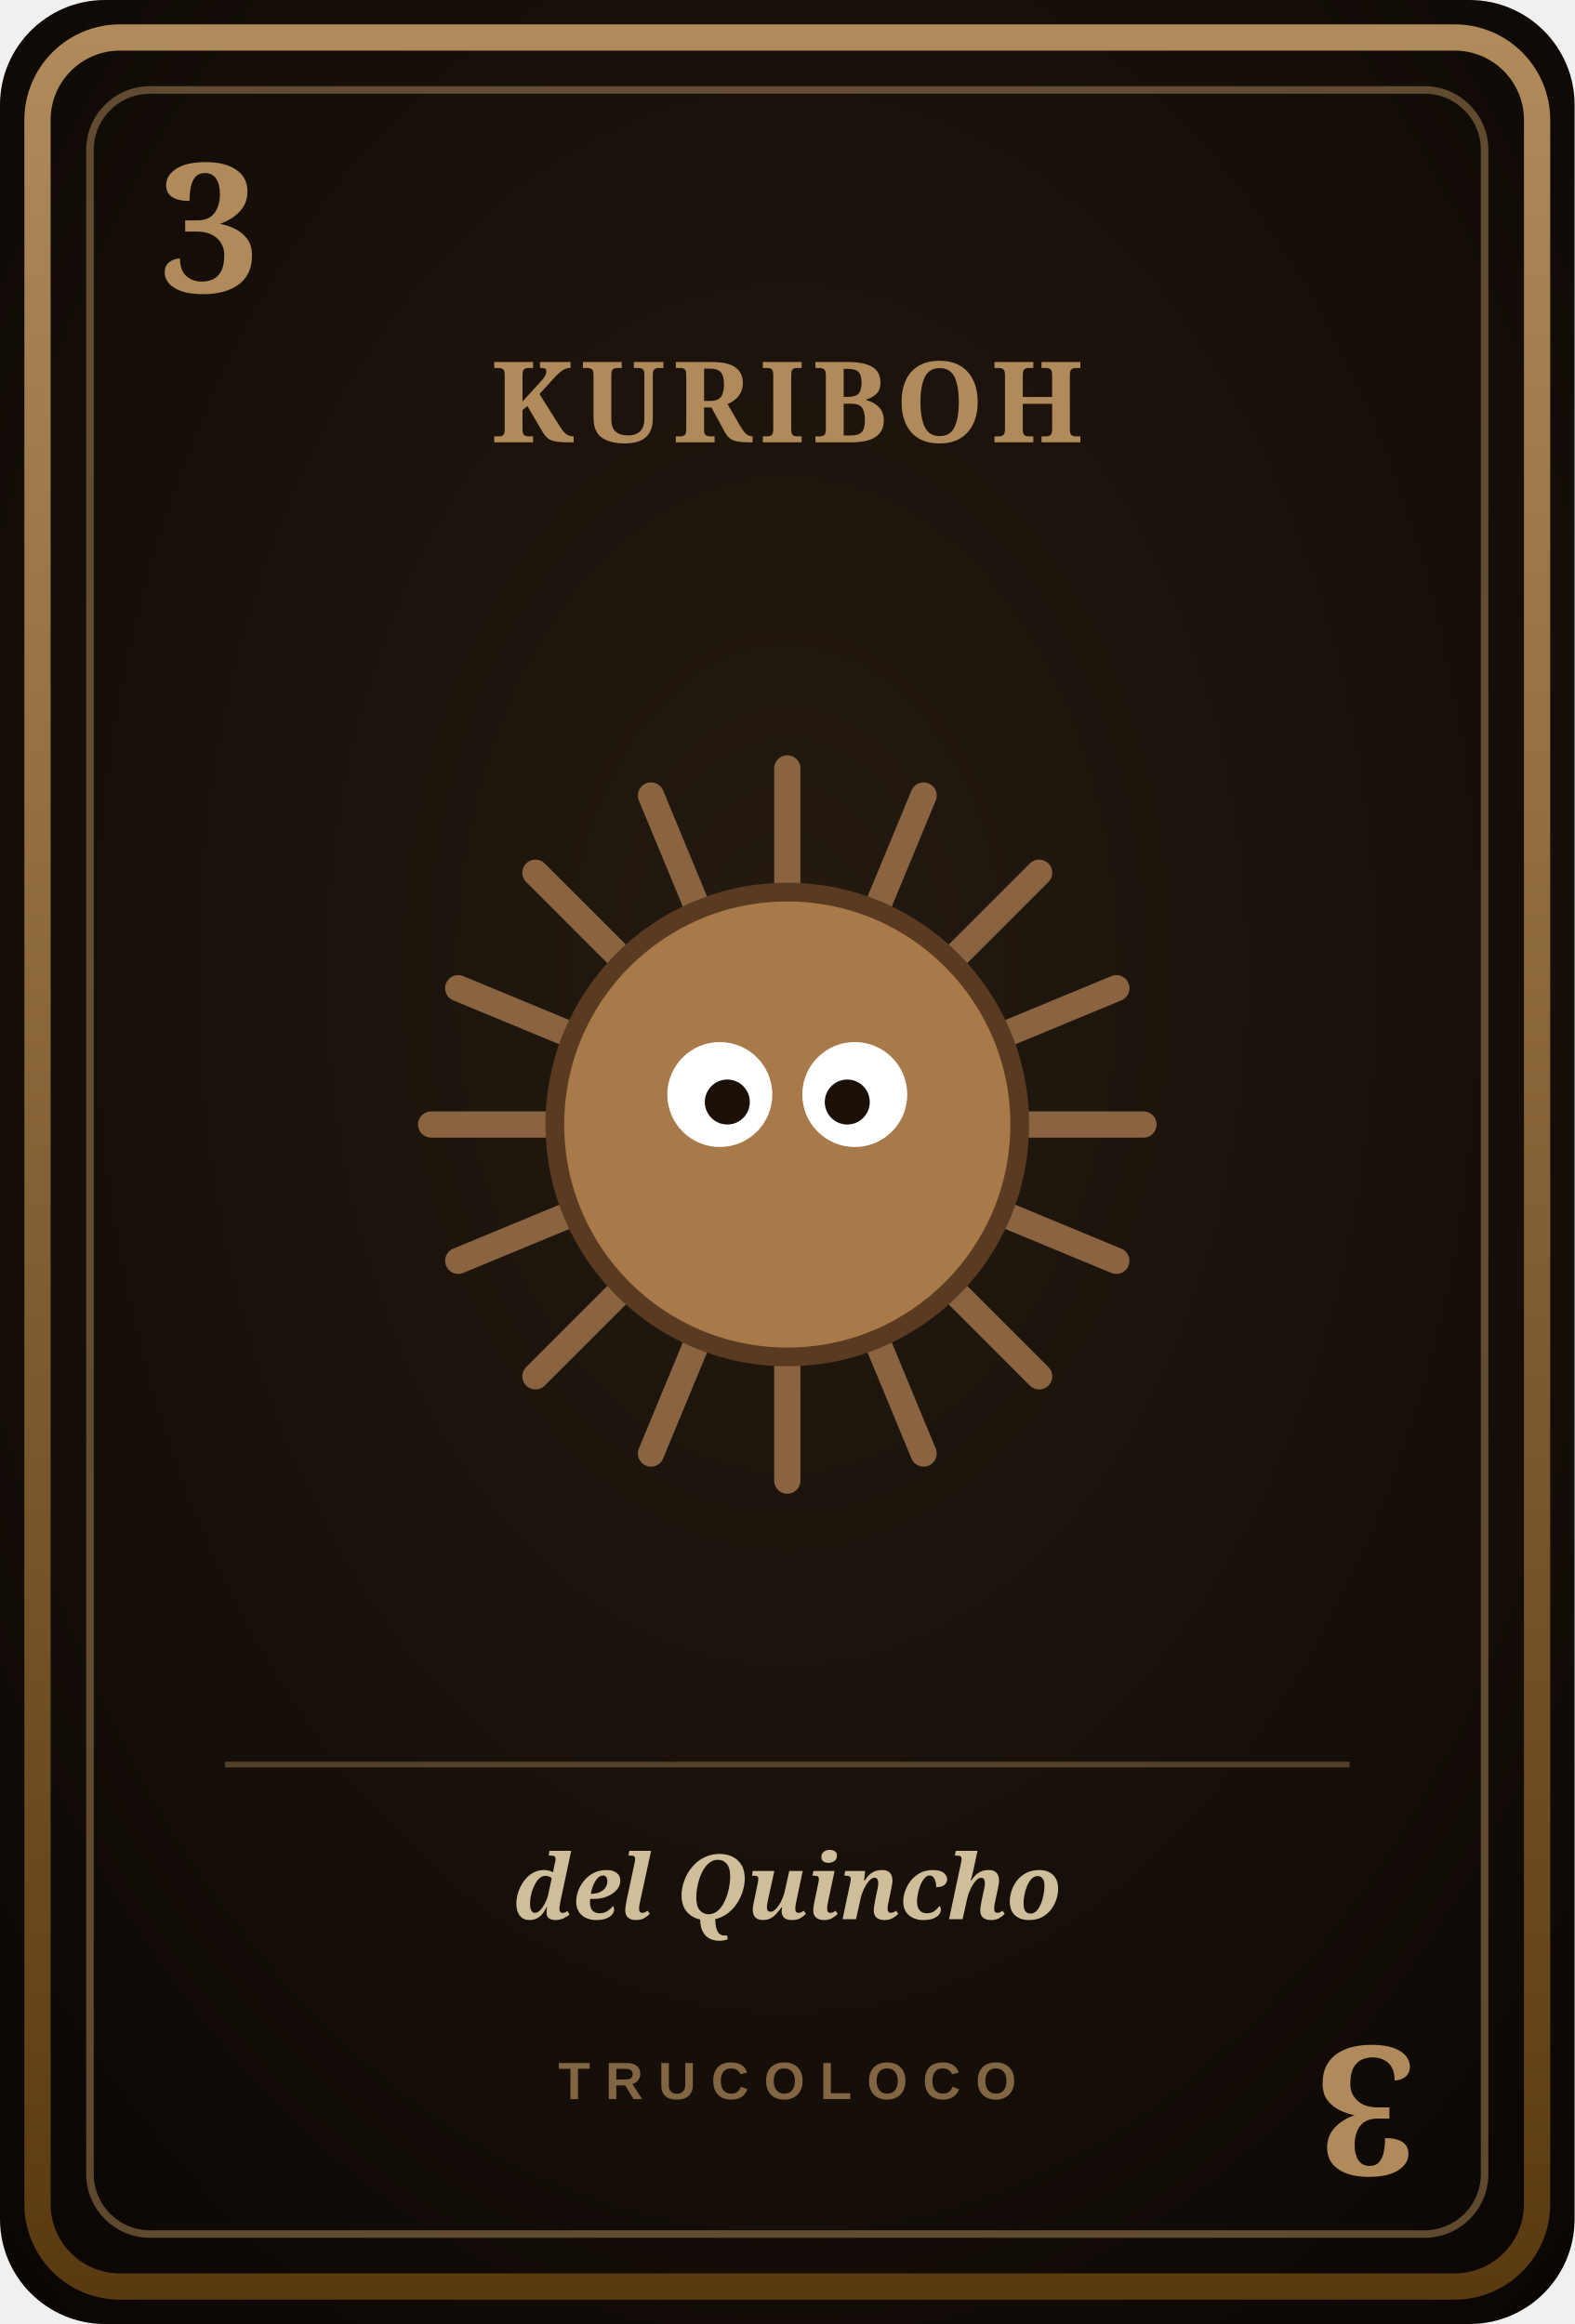
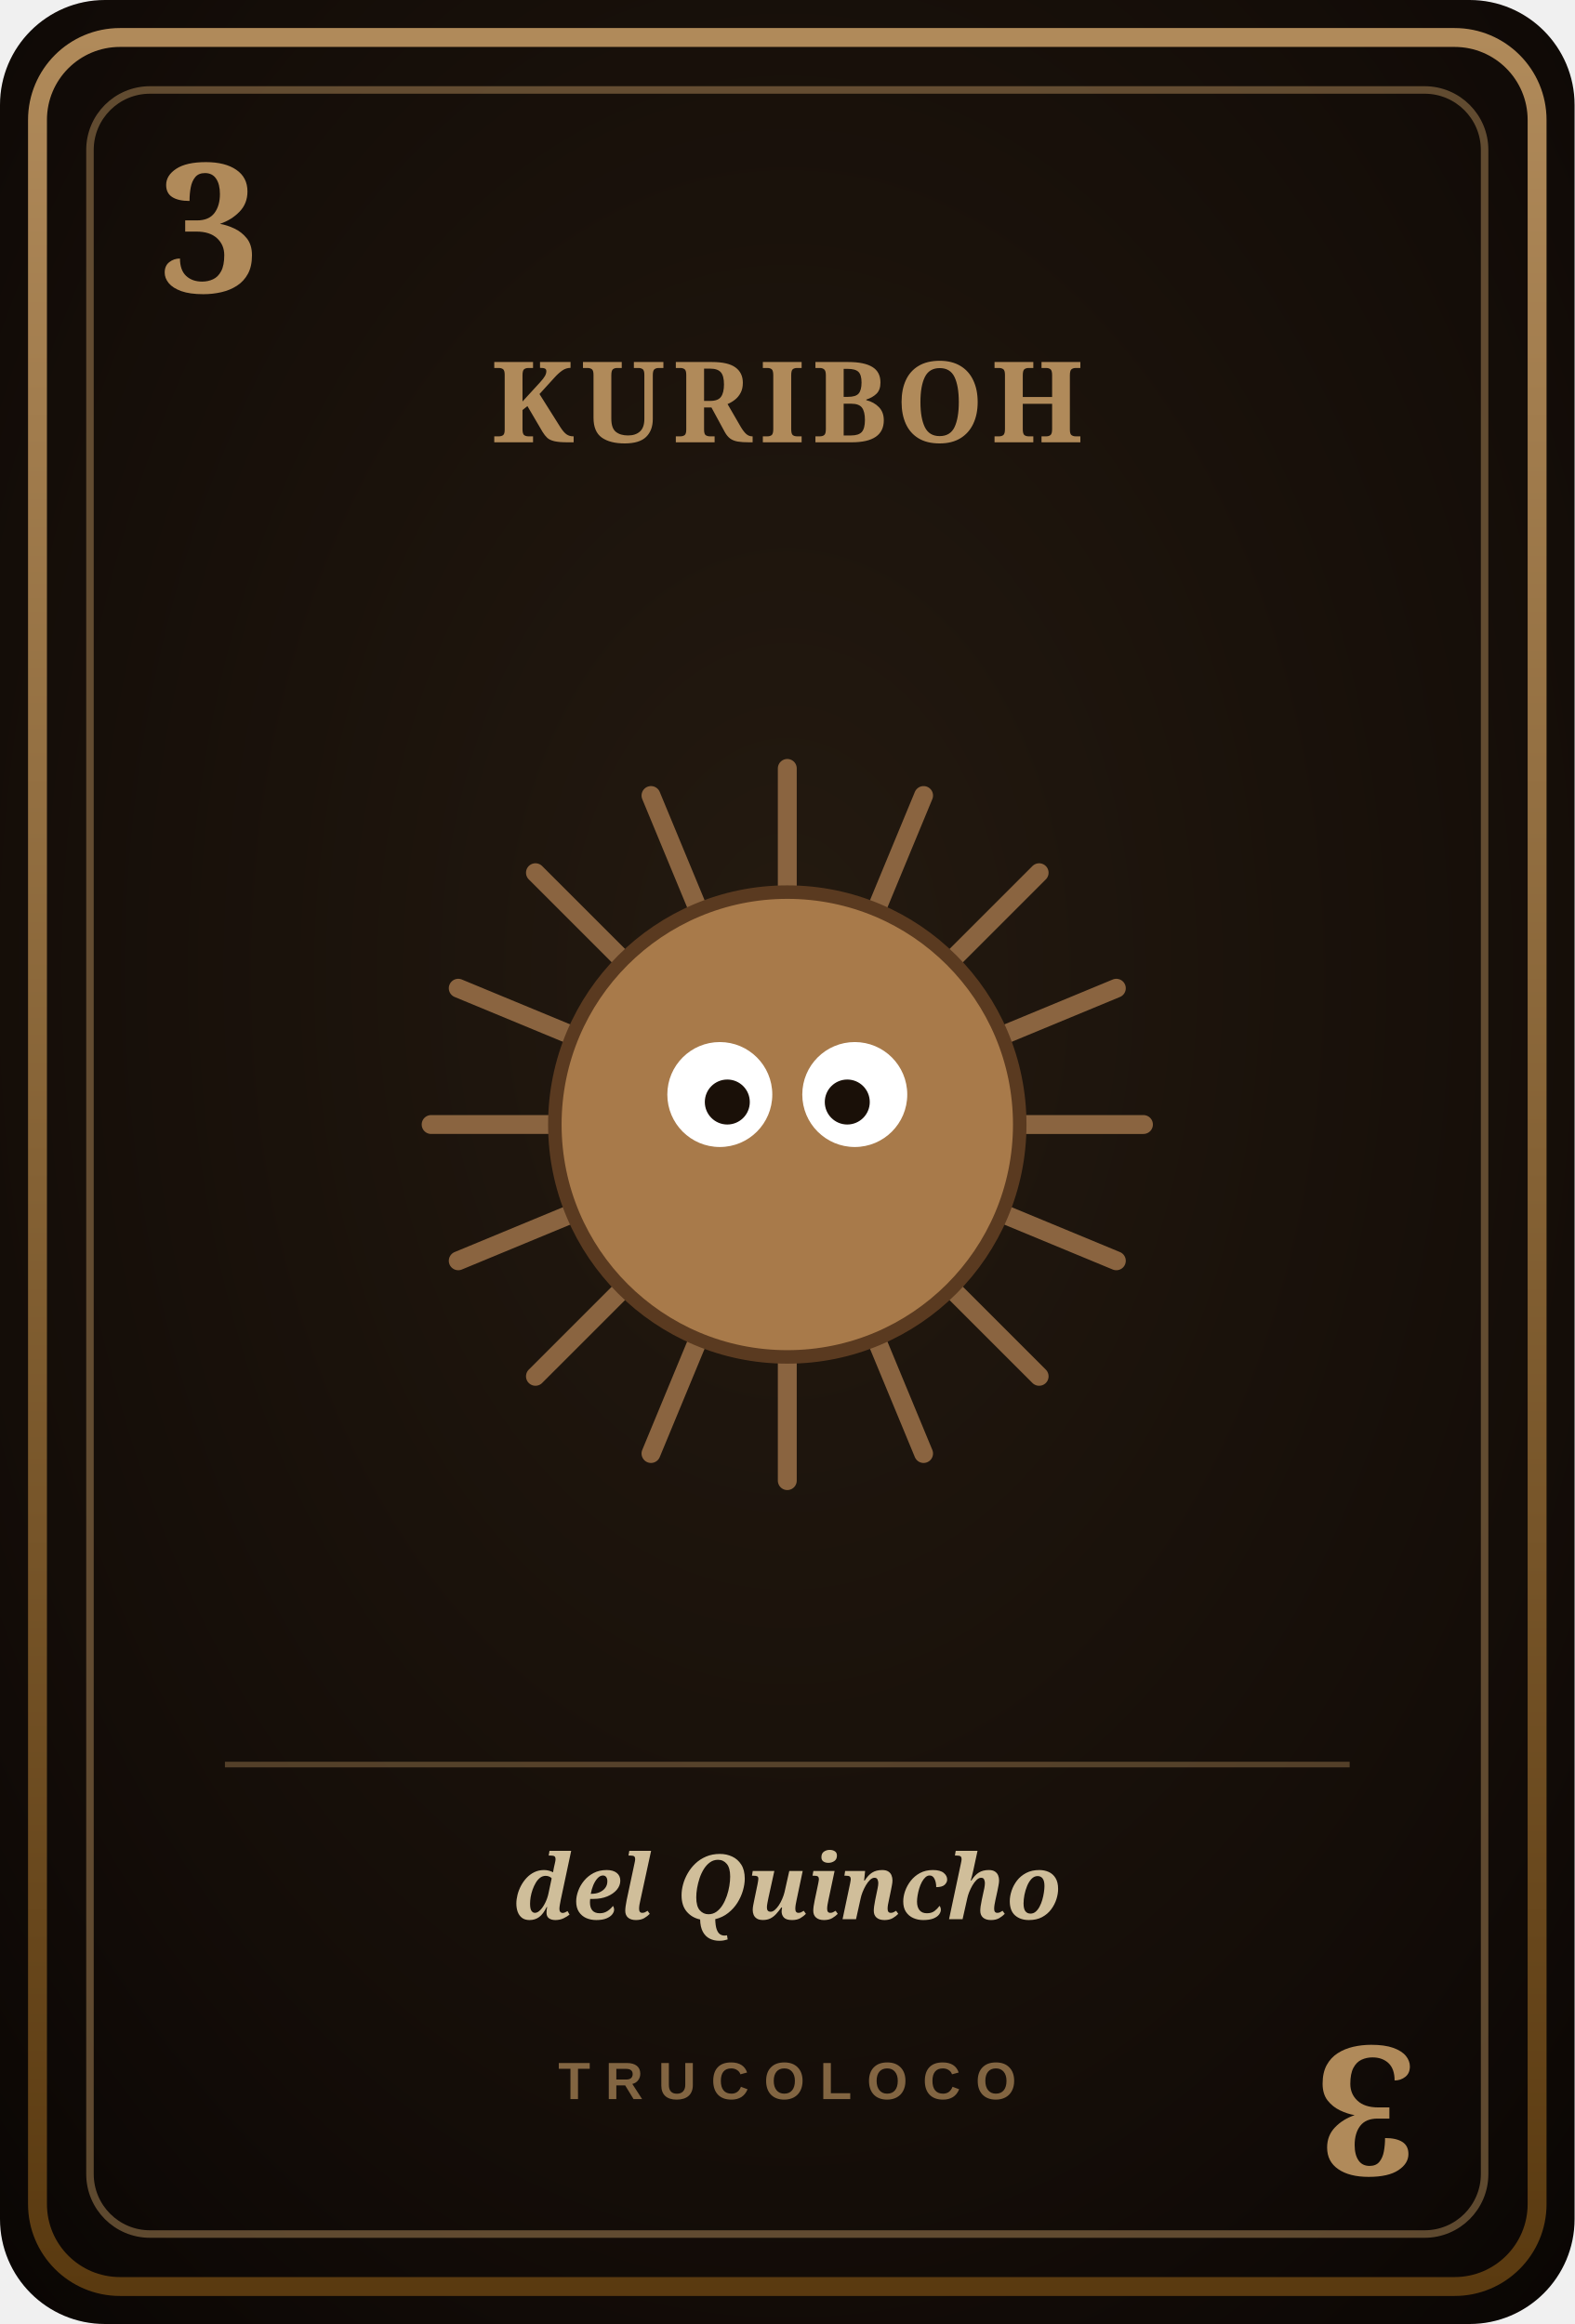
<svg xmlns="http://www.w3.org/2000/svg" width="420" height="620" viewBox="0 0 420 620" role="img" aria-label="KURIBOH">
  <defs>
    <radialGradient id="bgkuriboh-quincho" cx="50%" cy="42%" r="75%">
      <stop offset="0%" stop-color="#241a10" />
      <stop offset="70%" stop-color="#140d08" />
      <stop offset="100%" stop-color="#0a0604" />
    </radialGradient>
    <linearGradient id="frkuriboh-quincho" x1="0" y1="0" x2="0" y2="1">
      <stop offset="0%" stop-color="#b08a5a" />
      <stop offset="100%" stop-color="#5a3a10" />
    </linearGradient>
  </defs>
  <rect width="420" height="620" rx="28" fill="url(#bgkuriboh-quincho)" />
-   <rect x="10" y="10" width="400" height="600" rx="22" fill="none" stroke="url(#frkuriboh-quincho)" stroke-width="7" />
+   <rect x="10" y="10" width="400" height="600" rx="22" fill="none" stroke="url(#frkuriboh-quincho)" stroke-width="5.04" />
  <rect x="24" y="24" width="372" height="572" rx="16" fill="none" stroke="#b08a5a" stroke-width="2" opacity="0.5" />
  <g transform="translate(56 78)">
    <text x="0" y="0" text-anchor="middle" font-family="Georgia, serif" font-size="48" font-weight="900" fill="#b08a5a">3</text>
  </g>
  <g transform="translate(364 546) rotate(180)">
    <text x="0" y="0" text-anchor="middle" font-family="Georgia, serif" font-size="48" font-weight="900" fill="#b08a5a">3</text>
  </g>
  <text x="210" y="118" text-anchor="middle" font-family="Georgia, serif" font-size="30" font-weight="800" letter-spacing="2" fill="#b08a5a">KURIBOH</text>
-   <line x1="210" y1="300" x2="305.0" y2="300.0" stroke="#8a6440" stroke-width="7" stroke-linecap="round" />
-   <line x1="210" y1="300" x2="297.769" y2="336.355" stroke="#8a6440" stroke-width="7" stroke-linecap="round" />
-   <line x1="210" y1="300" x2="277.175" y2="367.175" stroke="#8a6440" stroke-width="7" stroke-linecap="round" />
-   <line x1="210" y1="300" x2="246.355" y2="387.769" stroke="#8a6440" stroke-width="7" stroke-linecap="round" />
-   <line x1="210" y1="300" x2="210" y2="395" stroke="#8a6440" stroke-width="7" stroke-linecap="round" />
-   <line x1="210" y1="300" x2="173.645" y2="387.768" stroke="#8a6440" stroke-width="7" stroke-linecap="round" />
-   <line x1="210" y1="300" x2="142.824" y2="367.175" stroke="#8a6440" stroke-width="7" stroke-linecap="round" />
-   <line x1="210" y1="300" x2="122.231" y2="336.354" stroke="#8a6440" stroke-width="7" stroke-linecap="round" />
-   <line x1="210" y1="300" x2="115" y2="299.999" stroke="#8a6440" stroke-width="7" stroke-linecap="round" />
-   <line x1="210" y1="300" x2="122.232" y2="263.644" stroke="#8a6440" stroke-width="7" stroke-linecap="round" />
-   <line x1="210" y1="300" x2="142.825" y2="232.824" stroke="#8a6440" stroke-width="7" stroke-linecap="round" />
-   <line x1="210" y1="300" x2="173.646" y2="212.231" stroke="#8a6440" stroke-width="7" stroke-linecap="round" />
-   <line x1="210" y1="300" x2="210.001" y2="205" stroke="#8a6440" stroke-width="7" stroke-linecap="round" />
-   <line x1="210" y1="300" x2="246.356" y2="212.232" stroke="#8a6440" stroke-width="7" stroke-linecap="round" />
-   <line x1="210" y1="300" x2="277.176" y2="232.826" stroke="#8a6440" stroke-width="7" stroke-linecap="round" />
-   <line x1="210" y1="300" x2="297.769" y2="263.646" stroke="#8a6440" stroke-width="7" stroke-linecap="round" />
-   <circle cx="210" cy="300" r="62" fill="#a87a4a" stroke="#5a3a20" stroke-width="5" />
+   <line x1="210" y1="300" x2="305.0" y2="300.0" stroke="#8a6440" stroke-width="5.04" stroke-linecap="round" />
+   <line x1="210" y1="300" x2="297.769" y2="336.355" stroke="#8a6440" stroke-width="5.04" stroke-linecap="round" />
+   <line x1="210" y1="300" x2="277.175" y2="367.175" stroke="#8a6440" stroke-width="5.04" stroke-linecap="round" />
+   <line x1="210" y1="300" x2="246.355" y2="387.769" stroke="#8a6440" stroke-width="5.04" stroke-linecap="round" />
+   <line x1="210" y1="300" x2="210" y2="395" stroke="#8a6440" stroke-width="5.04" stroke-linecap="round" />
+   <line x1="210" y1="300" x2="173.645" y2="387.768" stroke="#8a6440" stroke-width="5.04" stroke-linecap="round" />
+   <line x1="210" y1="300" x2="142.824" y2="367.175" stroke="#8a6440" stroke-width="5.04" stroke-linecap="round" />
+   <line x1="210" y1="300" x2="122.231" y2="336.354" stroke="#8a6440" stroke-width="5.04" stroke-linecap="round" />
+   <line x1="210" y1="300" x2="115" y2="299.999" stroke="#8a6440" stroke-width="5.04" stroke-linecap="round" />
+   <line x1="210" y1="300" x2="122.232" y2="263.644" stroke="#8a6440" stroke-width="5.04" stroke-linecap="round" />
+   <line x1="210" y1="300" x2="142.825" y2="232.824" stroke="#8a6440" stroke-width="5.04" stroke-linecap="round" />
+   <line x1="210" y1="300" x2="173.646" y2="212.231" stroke="#8a6440" stroke-width="5.04" stroke-linecap="round" />
+   <line x1="210" y1="300" x2="210.001" y2="205" stroke="#8a6440" stroke-width="5.04" stroke-linecap="round" />
+   <line x1="210" y1="300" x2="246.356" y2="212.232" stroke="#8a6440" stroke-width="5.04" stroke-linecap="round" />
+   <line x1="210" y1="300" x2="277.176" y2="232.826" stroke="#8a6440" stroke-width="5.04" stroke-linecap="round" />
+   <line x1="210" y1="300" x2="297.769" y2="263.646" stroke="#8a6440" stroke-width="5.04" stroke-linecap="round" />
+   <circle cx="210" cy="300" r="62" fill="#a87a4a" stroke="#5a3a20" stroke-width="3.60" />
  <circle cx="192" cy="292" r="14" fill="#fff" />
  <circle cx="228" cy="292" r="14" fill="#fff" />
  <circle cx="194" cy="294" r="6" fill="#1a1008" />
  <circle cx="226" cy="294" r="6" fill="#1a1008" />
  <rect x="60" y="470" width="300" height="1.5" fill="#b08a5a" opacity="0.4" />
  <text x="210" y="512" text-anchor="middle" font-family="Georgia, serif" font-size="24" font-style="italic" font-weight="600" fill="#f0ddb4" opacity="0.85">del Quincho</text>
  <text x="210" y="560" text-anchor="middle" font-family="Arial, sans-serif" font-size="14" font-weight="700" letter-spacing="4" fill="#b08a5a" opacity="0.7">TRUCOLOCO</text>
</svg>
